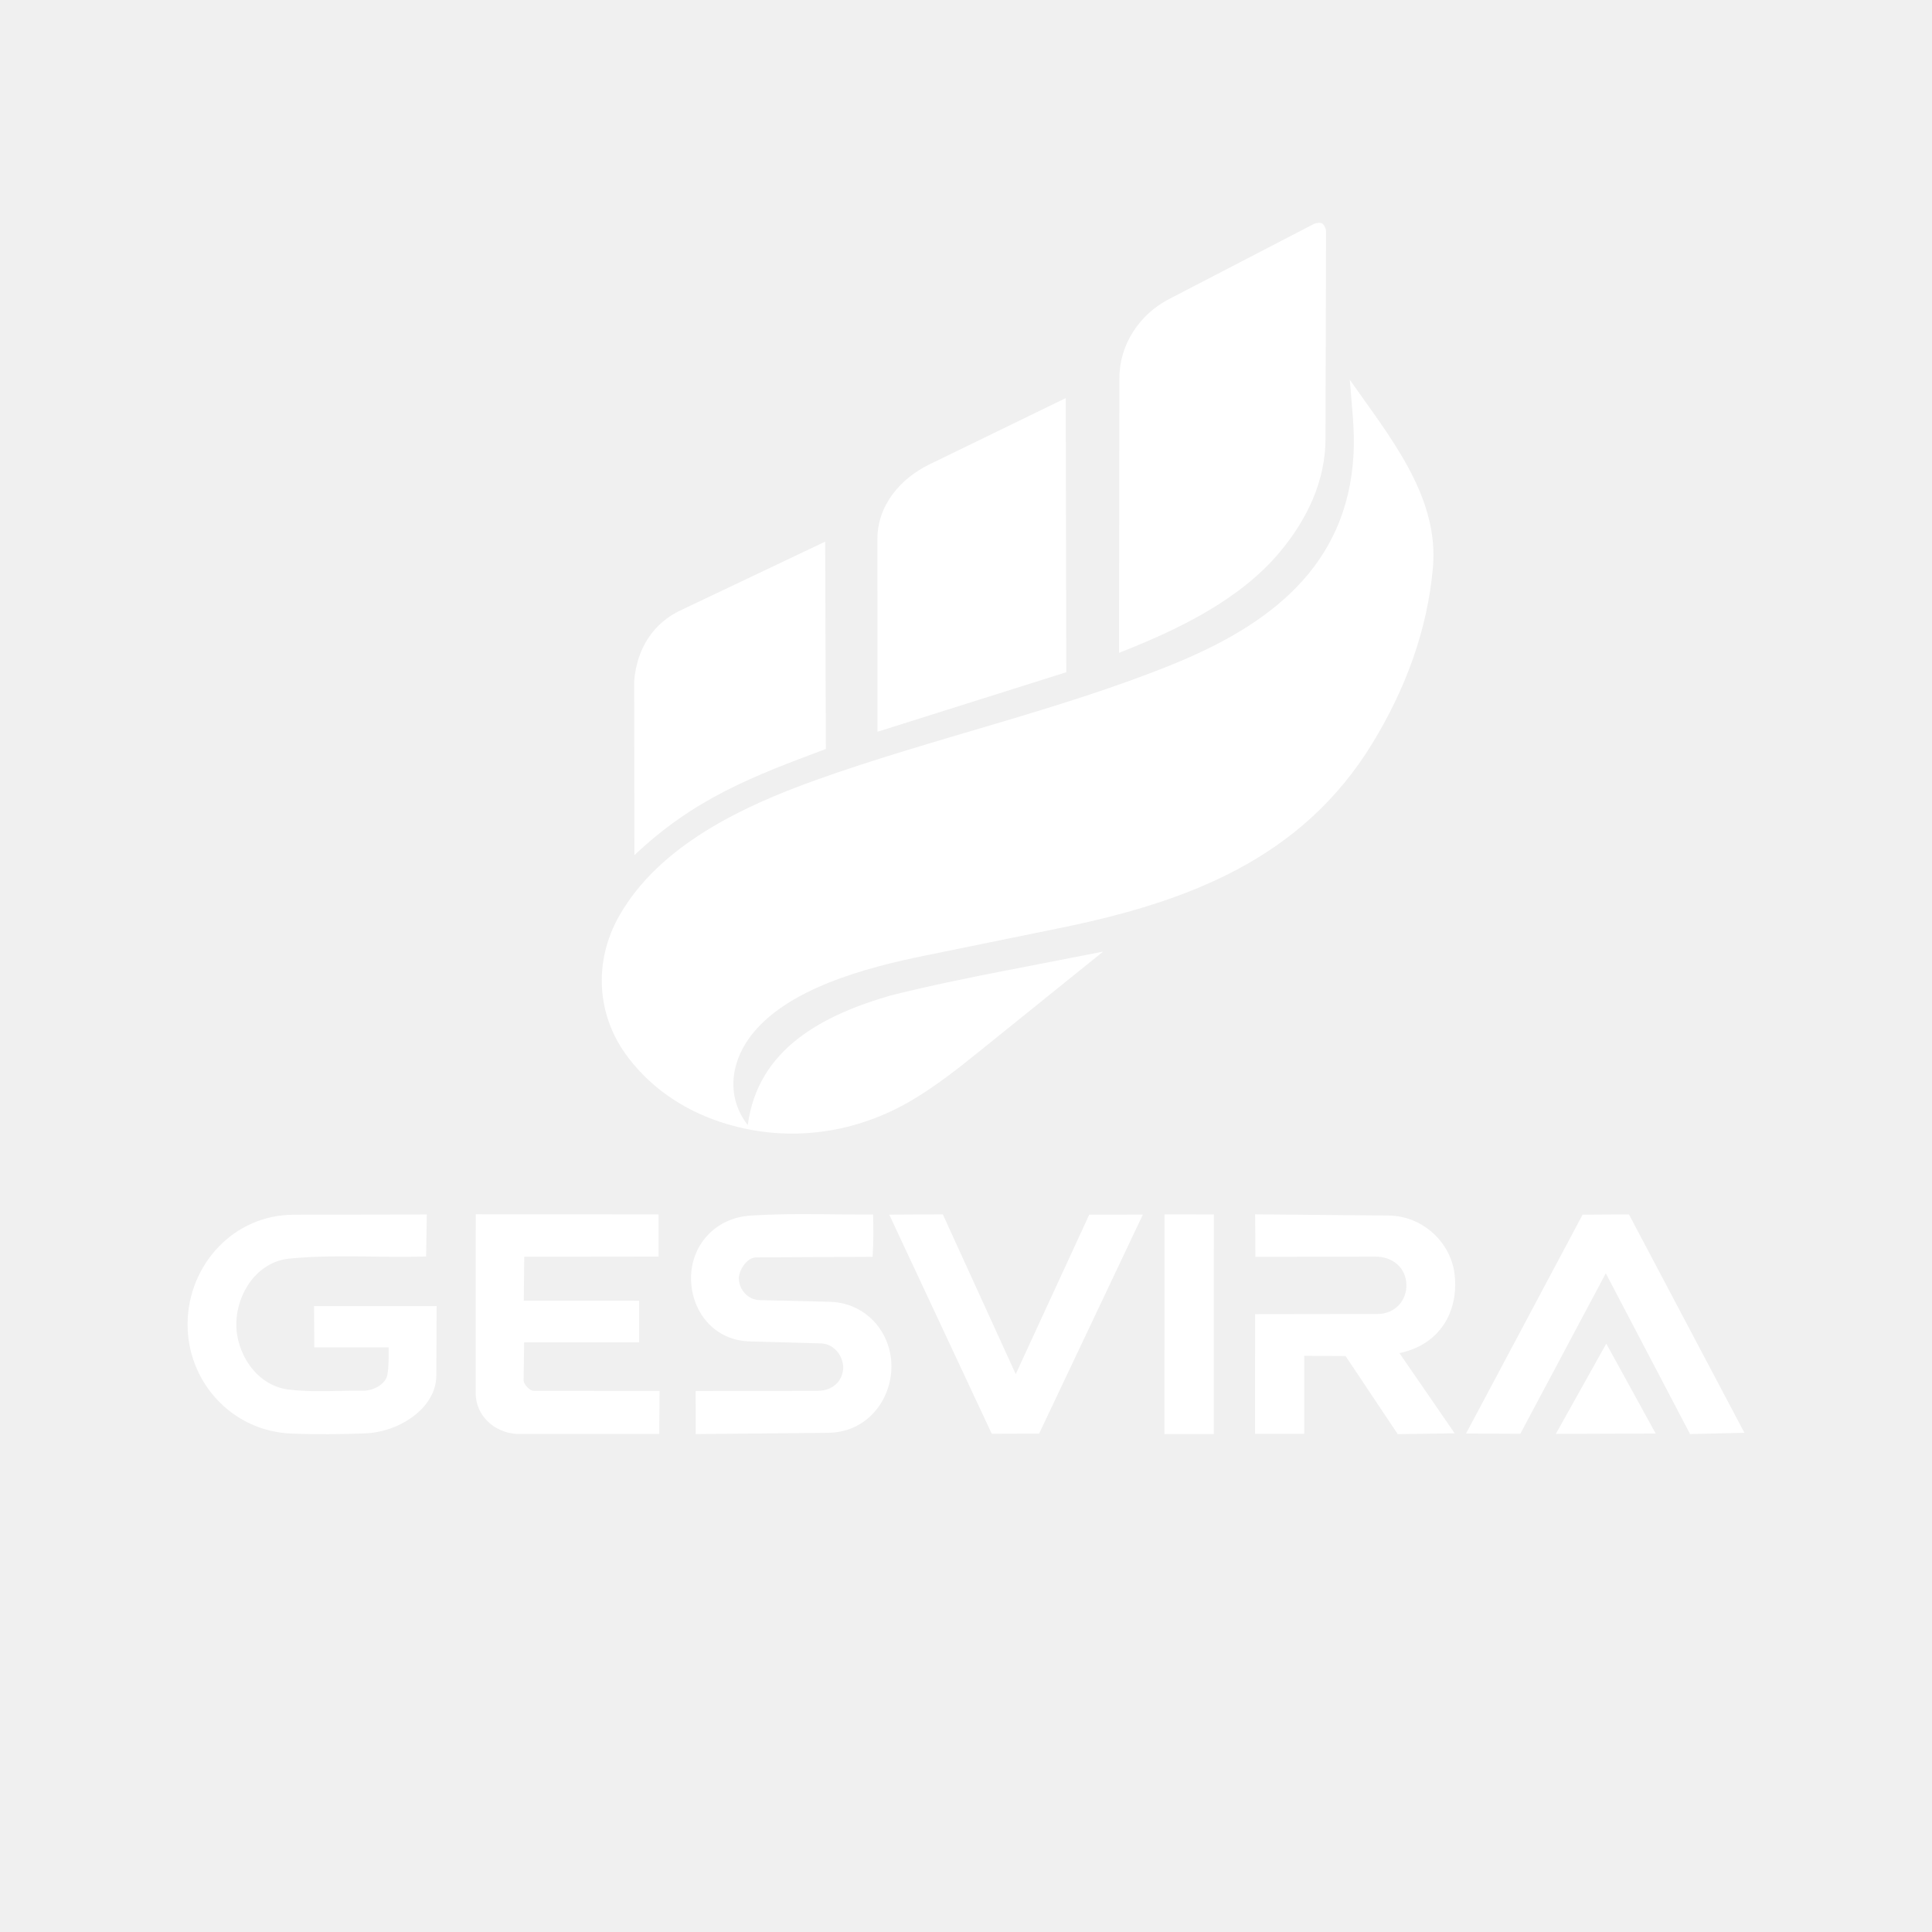
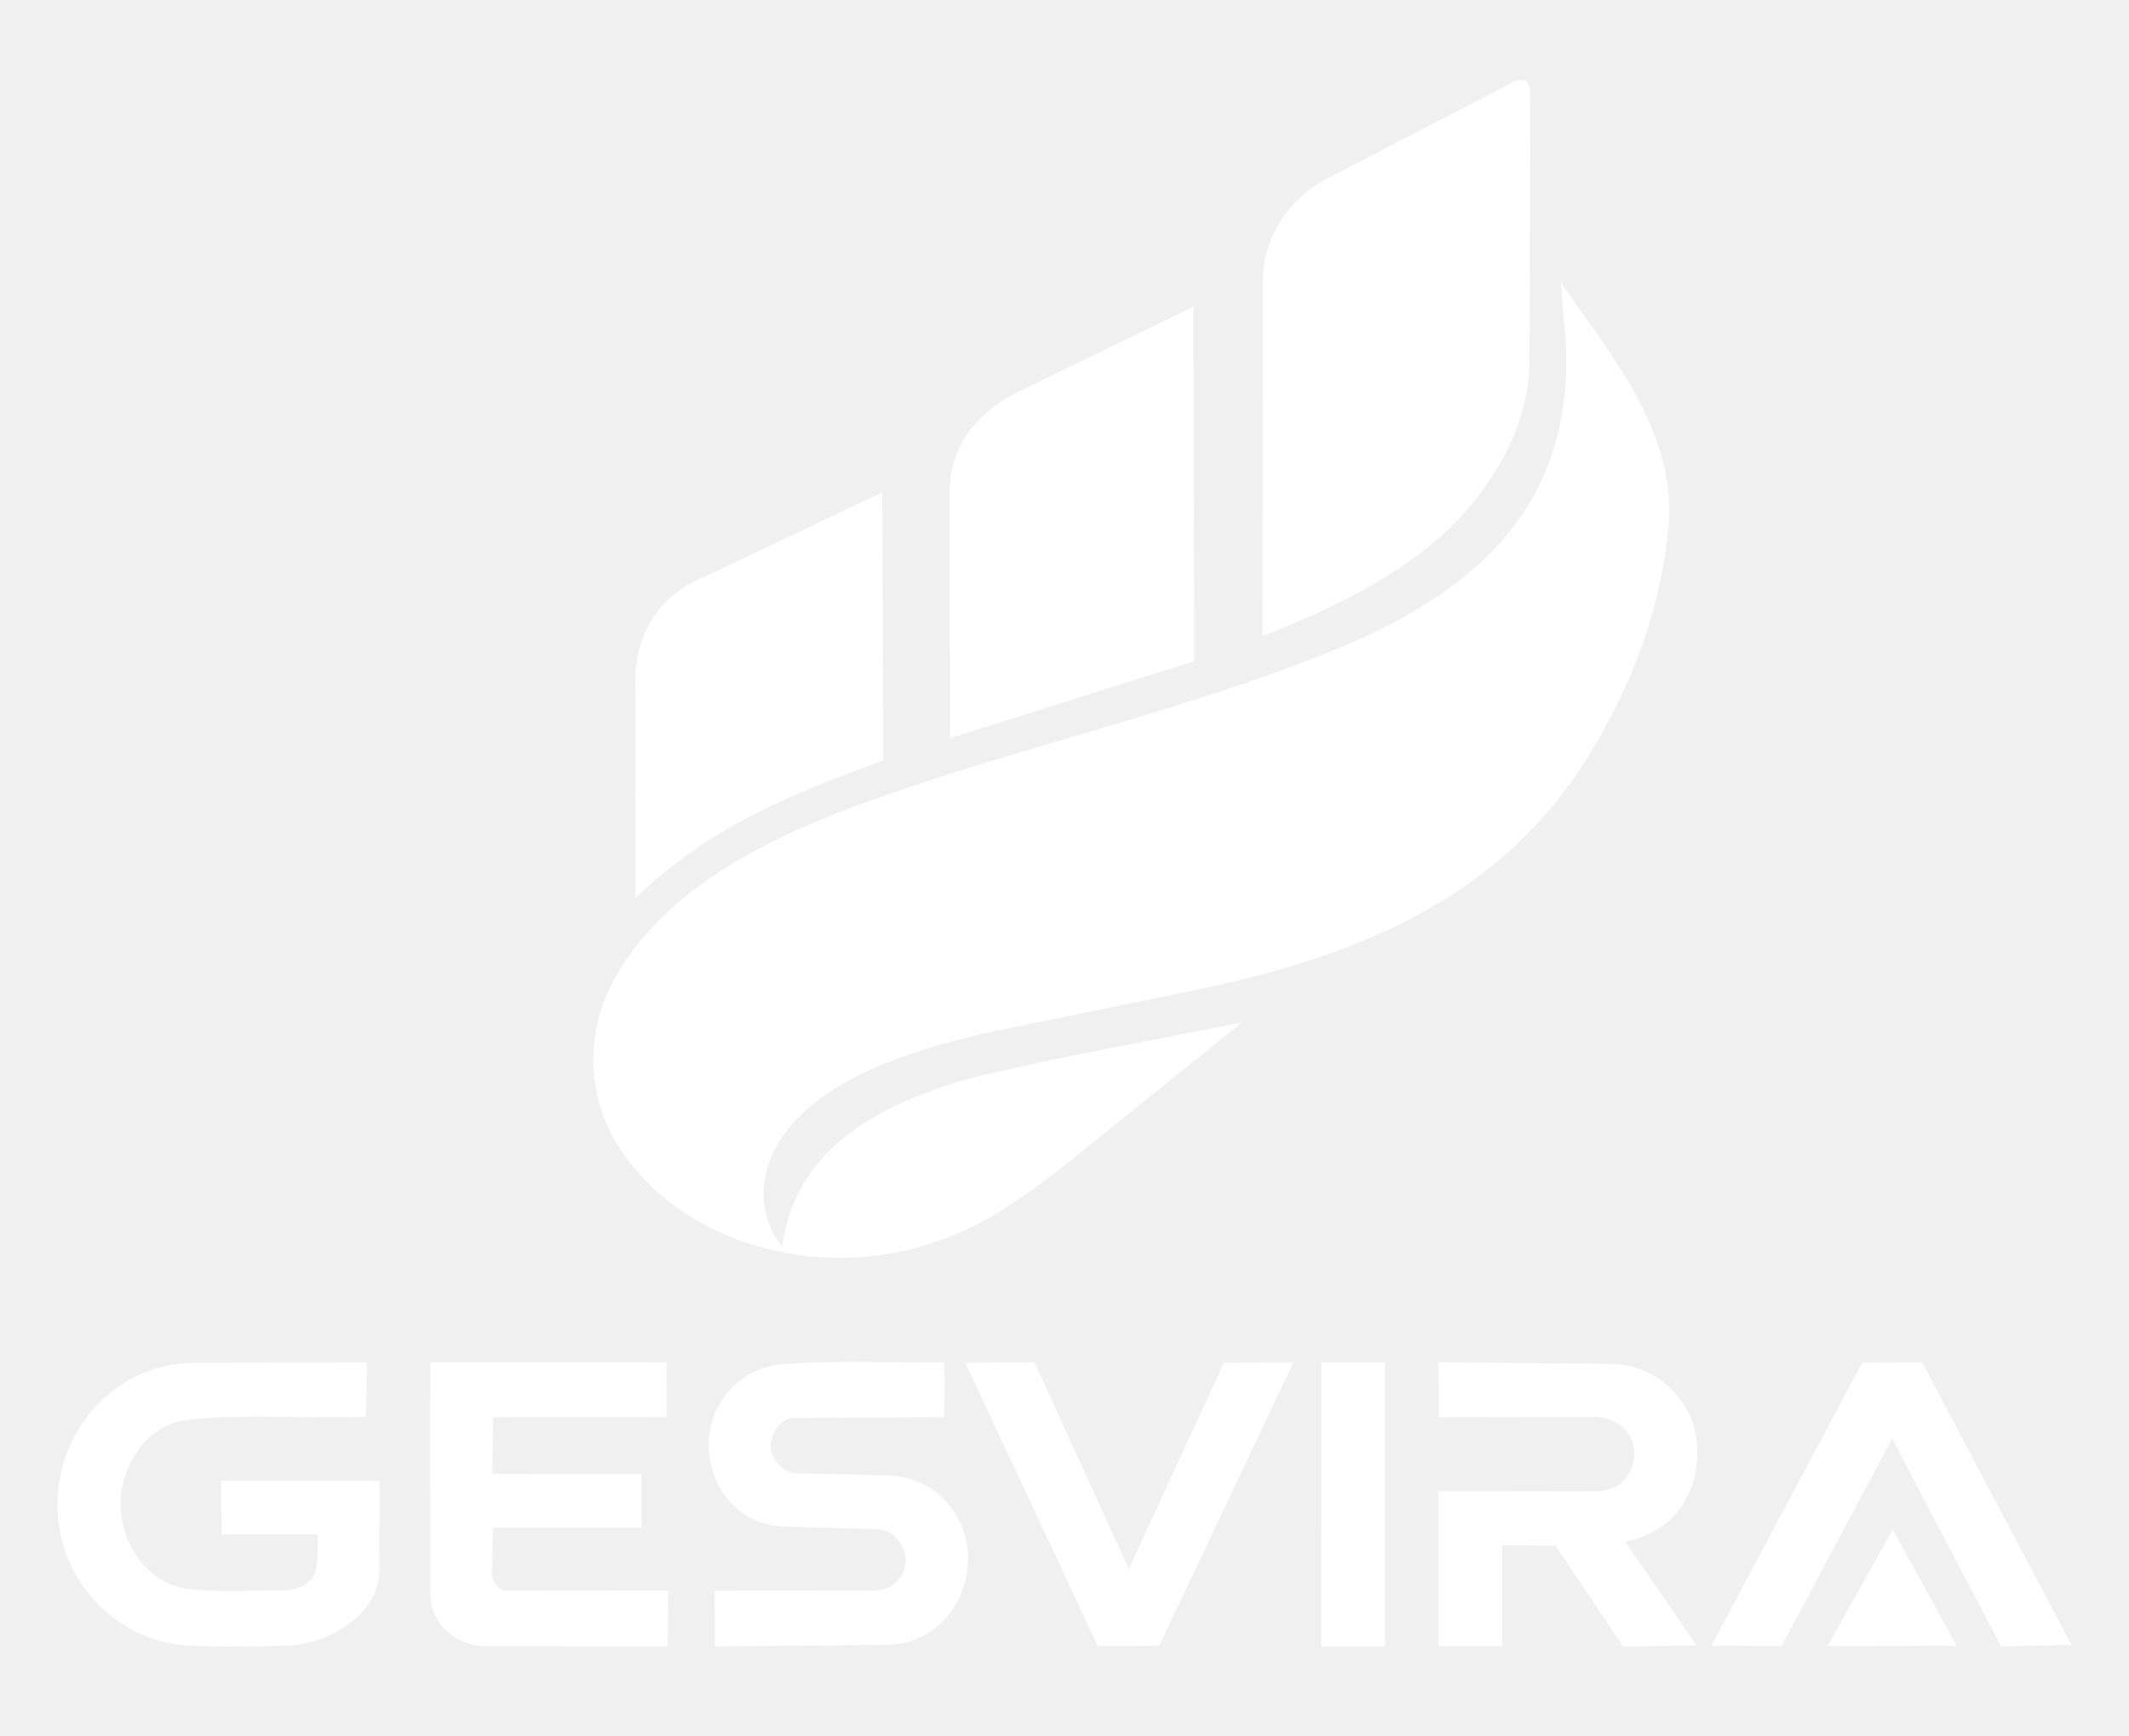
- <svg xmlns="http://www.w3.org/2000/svg" viewBox="0 0 1080 1080" role="img" aria-labelledby="logoTitle">
+ <svg xmlns="http://www.w3.org/2000/svg" viewBox="80 90 920 750" role="img" aria-labelledby="logoTitle">
  <g fill="#ffffff">
    <path d="M563.08,542.4l53.57-10.44-69.76,56.22c-11.94,9.63-23.35,18.59-36.47,26.46-31.68,19-68.92,24.23-104.14,13.68-22.09-6.62-40.99-18.77-54.92-36.86-18.09-23.49-19.76-53.98-5.12-79.65,22.33-39.15,68.55-60.97,109.74-75.72,65.51-23.45,136.68-39.12,199.73-64.79,53.78-21.89,97.56-54.64,100.93-117.4.75-13.9-1.01-26.68-2.09-41.62,21.8,31.31,49.99,64.82,46.47,104.89-3.11,35.39-15.51,68.35-33.91,98.45-39.53,64.68-103.5,88.64-174.28,103.09l-75.74,15.46c-32.74,6.68-78.21,18.49-98.15,45.94-10.77,14.83-12.76,33.64-.93,48.82,5.65-42.96,42.3-61.55,79.94-72.48,21.62-5.39,42.56-9.67,65.13-14.07Z" />
    <path d="M715.58,308.43c-22.22,26.72-56.82,43.5-90.04,56.51l.21-153.64c.03-18.74,11.24-35.54,27.65-44.06l81.29-42.17c.9-.47,3.3-.64,4.05-.36.99.36,2.54,2.72,2.53,4.6l-.31,116.08c-.06,23.88-10.56,45.22-25.39,63.05Z" />
    <path d="M490.53,409.04l-.07-107.52c-.01-19.08,12.8-33.94,29.01-41.88l76.28-37.09.32,153.21-105.53,33.29Z" />
    <path d="M461.67,418.68c-40.72,15.22-73.45,27.56-107.03,59.37l-.11-97.55c1.47-17.65,10.44-32.29,26.48-39.58l80.27-38.13.38,115.89Z" />
    <path d="M217.26,753.21l-41.58-.03-.12-23.08,68.51.02-.16,38.82c-.07,18.4-20.99,31.63-39.77,32.33-13.93.52-27.31.67-41.35.09-33.57-1.39-58.42-29.38-57.93-61.91s25.76-60.35,59.31-60.41l74.41-.13-.38,23.47c-26.32.81-50.91-1.34-76.49,1.19-18.08,1.79-29.25,19.47-29.61,35.95s10.91,34.98,29.22,37.25c13.84,1.71,27.47.43,41.6.67,5.26.09,12.62-3.37,13.62-8.91.82-4.58.71-9.09.72-15.33Z" />
    <path d="M293,750.36l-.31,21.17c-.03,2.23,3.39,5.94,5.55,5.94l70.47.06-.2,24.07-79.98-.04c-12.14-.87-22.64-10.02-22.63-22.98l.06-99.78,102.15.04.05,23.59-75.1.09-.27,24.56,64.47.05.05,23.22h-64.33Z" />
    <path d="M729.08,757.92v43.6s-27.51,0-27.51,0l.02-66.9,68.42-.1c10.07-.02,16.47-7.77,16.17-16.52-.32-9.35-7.52-15.55-17.48-15.54l-66.92.11-.15-23.75,74.55.67c19.23.17,35.01,15.18,36.97,33.07,2.33,21.33-8.81,39.25-30.85,43.84l30.87,44.83-31.83.47-29.16-43.66-23.1-.12Z" />
    <path d="M463.01,800.94l-74.08.72-.04-24.09,68.27-.09c7.82-.01,13.73-5,14.17-12.41.37-6.27-4.54-13.88-12.46-14.1l-39.87-1.12c-19.69-.55-32.48-16.48-32.7-34.94s13.22-34.1,33.21-35.39c22.68-1.47,44.95-.48,68.54-.59.28,8.55.25,16.03-.27,23.64l-64.97.32c-5.7.03-9.93,7.75-9.79,11.97.19,5.9,4.86,11.74,11.64,11.91l39.13.94c20.25.49,34.51,17.01,34.53,36.02s-13.8,37-35.29,37.21Z" />
    <polygon points="944.75 801.65 897.65 711.78 849.87 801.49 819.53 801.34 884.68 679.01 910.59 678.86 975.14 800.94 944.75 801.65" />
    <polygon points="608.88 679.03 638.88 678.95 580.88 801.39 554.39 801.48 497.09 678.99 527.04 678.83 567.8 768.14 608.88 679.03" />
    <rect x="603.31" y="726.41" width="122.78" height="27.58" transform="translate(-75.57 1404.82) rotate(-89.99)" />
    <polygon points="925.54 801.35 869.72 801.55 897.92 751.11 925.54 801.35" />
  </g>
</svg>
